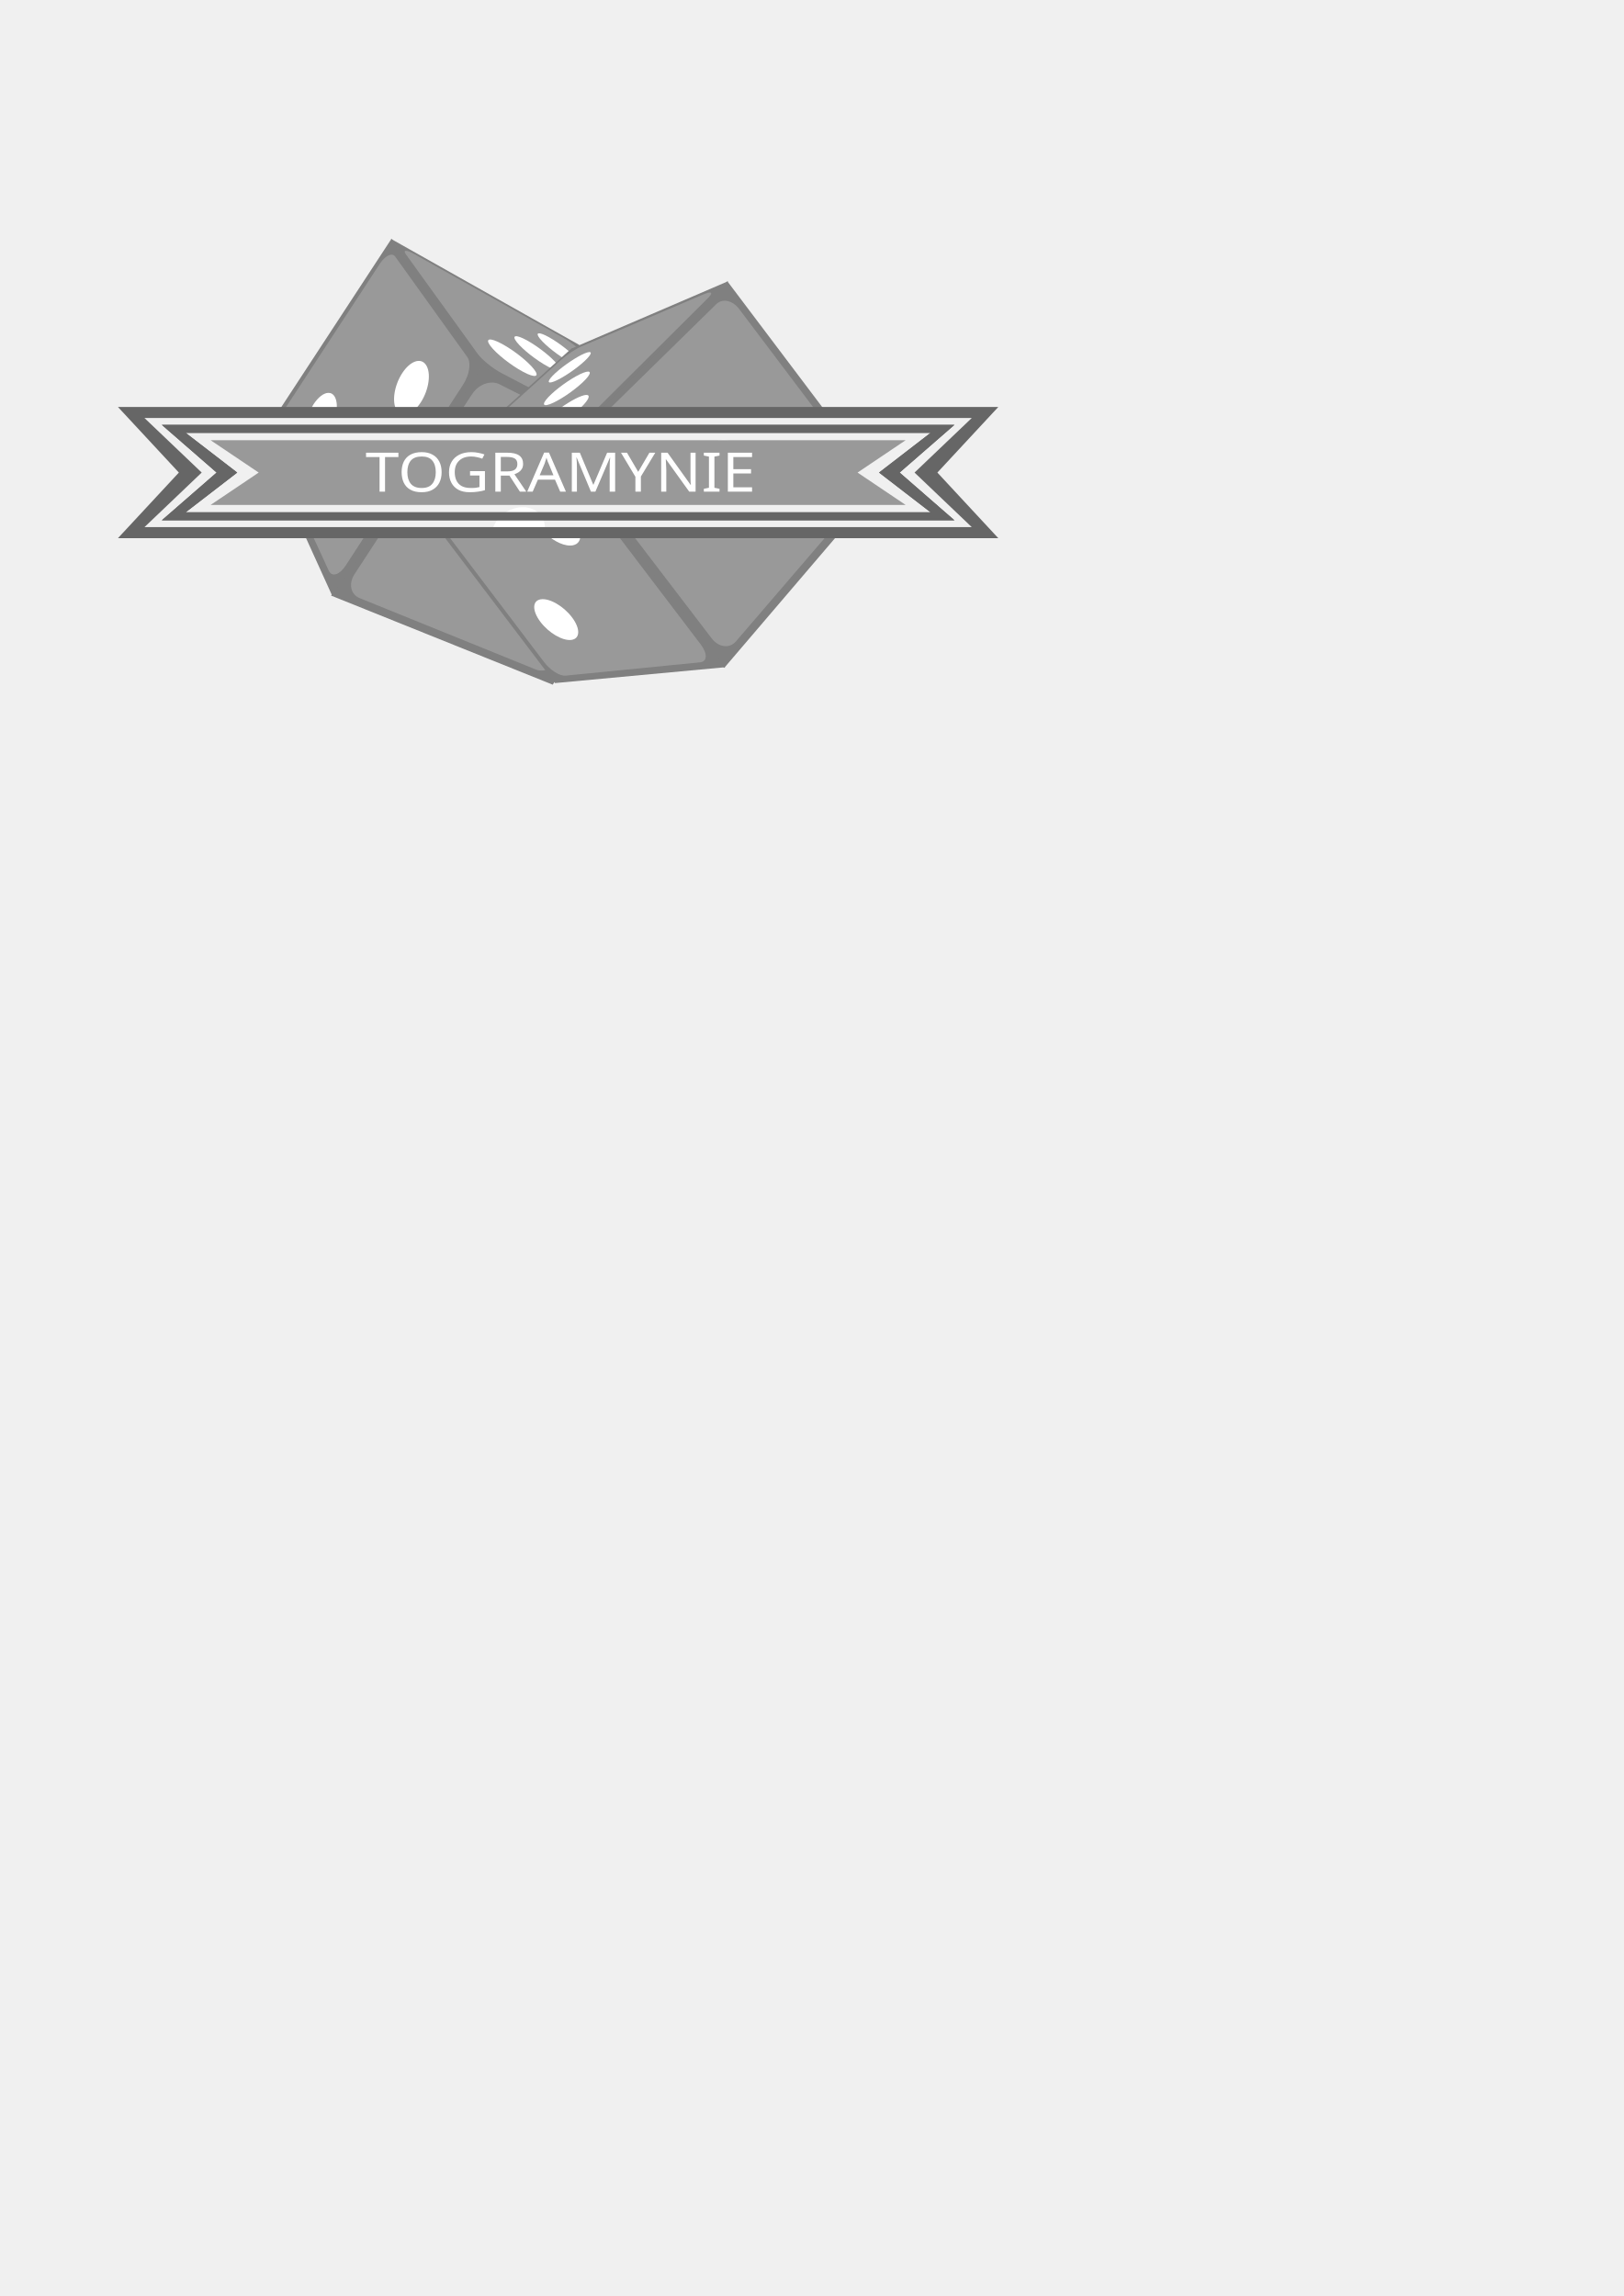
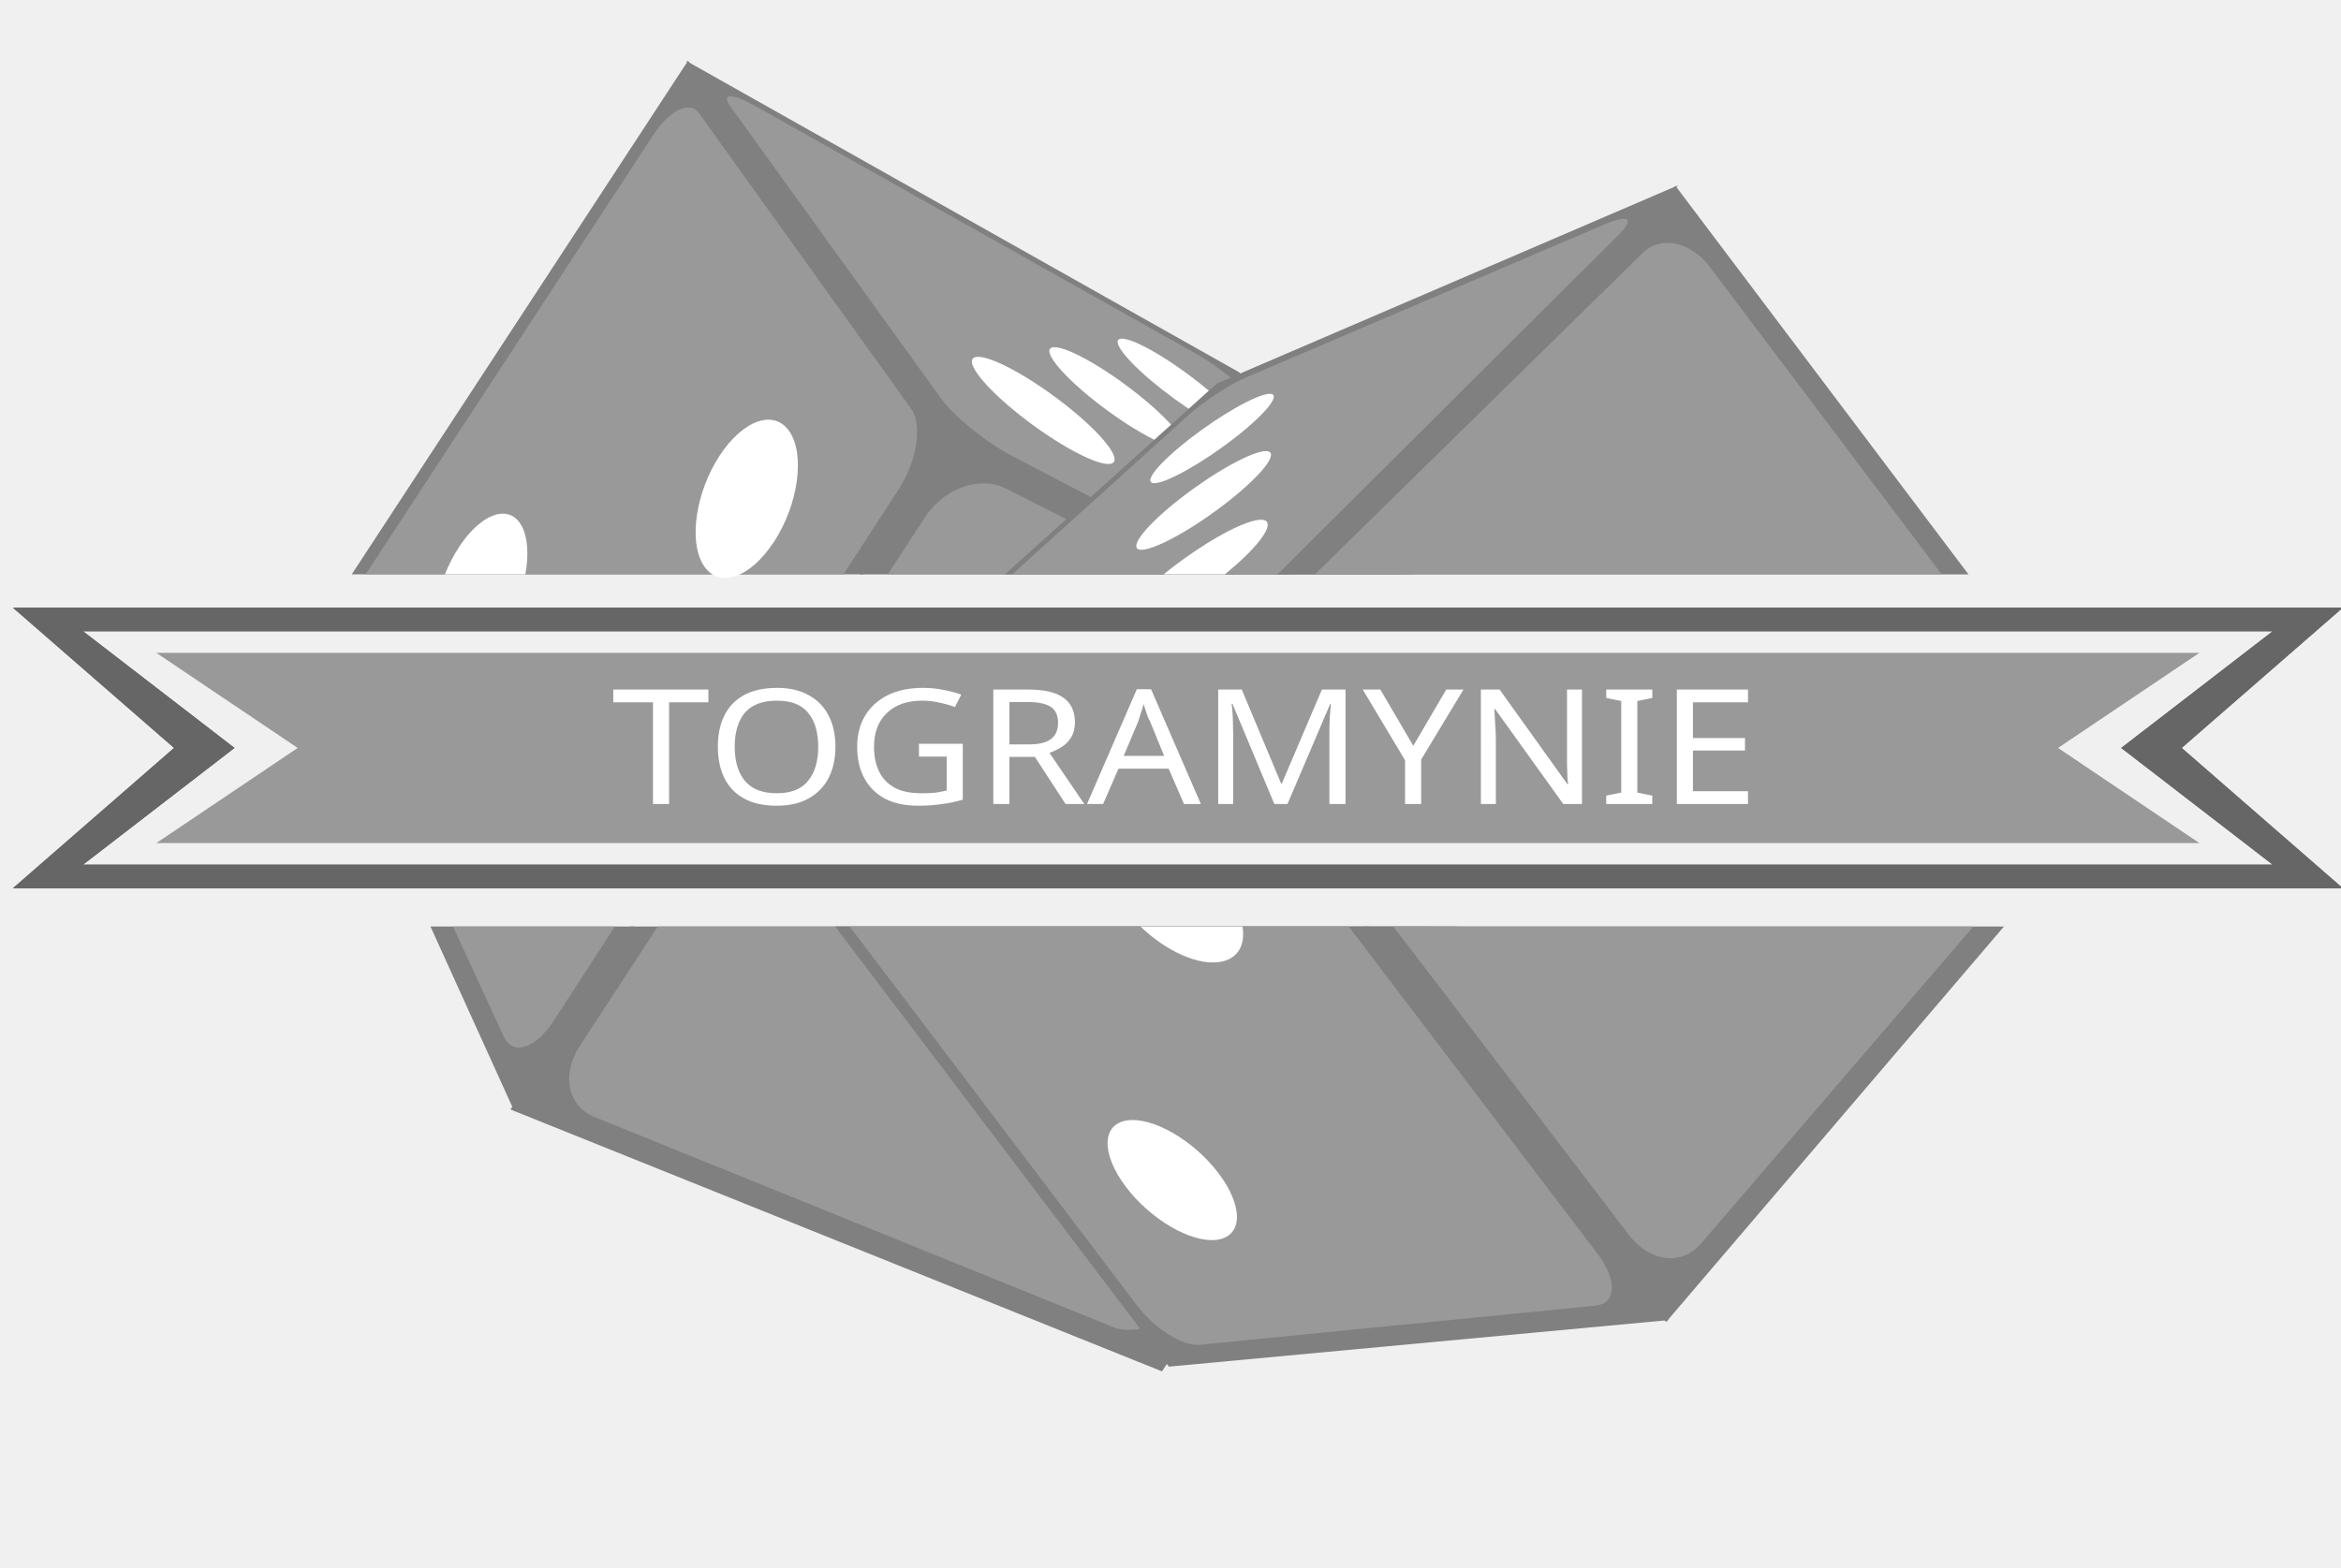
- <svg xmlns="http://www.w3.org/2000/svg" id="svg8" version="1.1" viewBox="0 0 210 297" height="297mm" width="210mm">
+ <svg xmlns="http://www.w3.org/2000/svg" id="svg8" version="1.1" viewBox="0 0 103 69" height="69mm" width="103mm">
  <defs id="defs2" />
-   <g id="layer1">
-     <g transform="translate(-2.460574)" id="g5519">
-       <path style="opacity:1;fill:#808080;fill-opacity:1;fill-rule:nonzero;stroke:none;stroke-width:0.698;stroke-miterlimit:4;stroke-dasharray:none;stroke-opacity:1" d="m 244.73,178.412 -15.498,23.754 h 62.152 z m -53.717,82.326 -19.865,30.447 108.332,43.557 49.08,-74.004 z" transform="scale(0.2645833)" id="rect4650" />
-       <path style="opacity:1;fill:#999999;fill-opacity:1;fill-rule:nonzero;stroke:none;stroke-width:0.653;stroke-miterlimit:4;stroke-dasharray:none;stroke-opacity:1" d="m 250.02,187.031 c -3.618,-0.089 -7.558,1.995 -9.9,5.582 l -6.236,9.553 h 47.869 l -28.291,-14.297 h -0.002 c -1.064,-0.538 -2.233,-0.808 -3.439,-0.838 z m -54.375,73.707 -13.008,19.926 c -3.078,4.714 -1.959,9.965 2.48,11.764 l 86.164,34.916 c 3.882,1.573 9.316,-0.675 12.205,-5.033 l 40.814,-61.572 z" transform="scale(0.2645833)" id="rect4652" />
-       <path id="circle4654" d="m 72.347,70.114 c -1.056,1.602 -3.185,2.336 -4.768,1.635 -1.598,-0.708 -2.037,-2.607 -0.966,-4.237 1.072,-1.631 3.236,-2.354 4.819,-1.618 1.569,0.729 1.972,2.617 0.915,4.22 z" style="opacity:1;fill:#ffffff;fill-opacity:1;fill-rule:nonzero;stroke:none;stroke-width:0.185;stroke-miterlimit:4;stroke-dasharray:none;stroke-opacity:1" />
-       <path style="opacity:1;fill:#808080;fill-opacity:1;fill-rule:nonzero;stroke:none;stroke-width:0.698;stroke-miterlimit:4;stroke-dasharray:none;stroke-opacity:1" d="m 200.666,116.732 -55.922,85.434 h 85.021 l 15.623,-24.086 z m -42.828,144.006 13.967,30.779 19.965,-30.779 z" transform="scale(0.2645833)" id="rect4644" />
-       <path style="opacity:1;fill:#999999;fill-opacity:1;fill-rule:nonzero;stroke:none;stroke-width:0.653;stroke-miterlimit:4;stroke-dasharray:none;stroke-opacity:1" d="m 200.58,124.51 c -1.666,0.078 -3.836,1.737 -5.688,4.566 l -47.83,73.09 h 79.453 l 9.189,-14.162 c 3.072,-4.733 3.981,-10.717 2.061,-13.393 l -35.303,-49.189 c -0.471,-0.656 -1.126,-0.947 -1.883,-0.912 z m -38.994,136.229 8.406,18.242 c 1.529,3.319 5.279,2.158 8.391,-2.637 l 10.127,-15.605 z" transform="scale(0.2645833)" id="rect4646" />
-       <path style="opacity:1;fill:#ffffff;fill-opacity:1;fill-rule:nonzero;stroke:none;stroke-width:0.698;stroke-miterlimit:4;stroke-dasharray:none;stroke-opacity:1" d="m 169.764,192.07 c -2.191,0.067 -4.881,2.037 -7.205,5.594 -0.919,1.406 -1.698,2.936 -2.324,4.502 h 13.381 c 0.587,-3.215 0.422,-6.175 -0.633,-8.092 -0.77,-1.399 -1.904,-2.044 -3.219,-2.004 z" transform="scale(0.2645833)" id="circle4648" />
-       <path id="circle4656" d="m 56.879,52.05 c -1.067,1.642 -2.47,2.087 -3.123,1.01 -0.642,-1.059 -0.314,-3.195 0.722,-4.786 1.035,-1.589 2.411,-2.072 3.084,-1.063 0.684,1.026 0.384,3.199 -0.682,4.839 z" style="opacity:1;fill:#ffffff;fill-opacity:1;fill-rule:nonzero;stroke:none;stroke-width:0.185;stroke-miterlimit:4;stroke-dasharray:none;stroke-opacity:1" />
-       <path style="opacity:1;fill:#808080;fill-opacity:1;fill-rule:nonzero;stroke:none;stroke-width:0.698;stroke-miterlimit:4;stroke-dasharray:none;stroke-opacity:1" d="m 200.336,116.732 44.395,62.012 44.883,23.422 h 31.453 l -28.76,-33.619 z" transform="scale(0.2645833)" id="rect4625" />
-       <path style="opacity:1;fill:#999999;fill-opacity:1;fill-rule:nonzero;stroke:none;stroke-width:0.653;stroke-miterlimit:4;stroke-dasharray:none;stroke-opacity:1" d="m 207.695,122.631 c -0.733,0.027 -0.778,0.611 0.045,1.752 l 34.988,48.498 c 2.165,3.001 7.425,7.279 11.725,9.529 l 37.742,19.756 h 27.303 l -24.807,-29.123 c -2.008,-2.357 -6.202,-5.693 -9.447,-7.518 l -73.467,-41.309 c -1.931,-1.085 -3.35,-1.613 -4.082,-1.586 z" transform="scale(0.2645833)" id="rect4625-0" />
-       <path id="circle4648-2" d="m 71.517,47.752 c 0.786,1.012 0.181,1.183 -1.383,0.353 -1.585,-0.841 -3.506,-2.363 -4.256,-3.371 -0.736,-0.989 -0.051,-1.091 1.498,-0.254 1.529,0.826 3.369,2.279 4.14,3.273 z" style="opacity:1;fill:#ffffff;fill-opacity:1;fill-rule:nonzero;stroke:none;stroke-width:0.185;stroke-miterlimit:4;stroke-dasharray:none;stroke-opacity:1" />
-       <path id="circle4656-0" d="m 77.147,46.508 c 0.74,0.882 0.273,1.016 -1.069,0.278 -1.357,-0.747 -3.058,-2.083 -3.773,-2.962 -0.703,-0.864 -0.172,-0.945 1.16,-0.202 1.317,0.735 2.954,2.017 3.681,2.885 z" style="opacity:1;fill:#ffffff;fill-opacity:1;fill-rule:nonzero;stroke:none;stroke-width:0.185;stroke-miterlimit:4;stroke-dasharray:none;stroke-opacity:1" />
-       <path id="circle4656-0-1" d="m 74.507,47.091 c 0.763,0.943 0.234,1.094 -1.211,0.312 -1.463,-0.791 -3.267,-2.214 -4,-3.153 -0.72,-0.922 -0.12,-1.013 1.313,-0.226 1.415,0.778 3.148,2.14 3.897,3.067 z" style="opacity:1;fill:#ffffff;fill-opacity:1;fill-rule:nonzero;stroke:none;stroke-width:0.185;stroke-miterlimit:4;stroke-dasharray:none;stroke-opacity:1" />
-       <path style="opacity:1;fill:#808080;fill-opacity:1;fill-rule:nonzero;stroke:none;stroke-width:0.698;stroke-miterlimit:4;stroke-dasharray:none;stroke-opacity:1" d="m 364.879,137.553 -66.297,64.613 H 413.596 Z M 313.025,260.738 363.303,326.549 419.5,260.738 Z" transform="scale(0.2645833)" id="rect4650-4" />
-       <path style="opacity:1;fill:#999999;fill-opacity:1;fill-rule:nonzero;stroke:none;stroke-width:0.653;stroke-miterlimit:4;stroke-dasharray:none;stroke-opacity:1" d="m 363.451,147.023 c -1.477,0.018 -2.875,0.555 -3.994,1.652 l -54.541,53.49 h 104.234 l -38.559,-51.121 c -1.995,-2.644 -4.679,-4.052 -7.141,-4.021 z m -45.492,113.715 39.199,51.332 c 3.435,4.498 8.757,5.14 11.914,1.463 l 45.338,-52.795 z" transform="scale(0.2645833)" id="rect4652-3" />
-       <path id="circle4654-4" d="m 98.488,58.194 c 1.162,1.533 1.154,3.808 -0.026,5.094 -1.191,1.298 -3.124,1.097 -4.307,-0.46 -1.184,-1.559 -1.153,-3.864 0.06,-5.137 1.202,-1.261 3.111,-1.03 4.273,0.504 z" style="opacity:1;fill:#ffffff;fill-opacity:1;fill-rule:nonzero;stroke:none;stroke-width:0.185;stroke-miterlimit:4;stroke-dasharray:none;stroke-opacity:1" />
-       <path style="opacity:1;fill:#808080;fill-opacity:1;fill-rule:nonzero;stroke:none;stroke-width:0.698;stroke-miterlimit:4;stroke-dasharray:none;stroke-opacity:1" d="m 225.133,260.738 55.494,73.219 83.088,-7.74 -49.775,-65.479 z" transform="scale(0.2645833)" id="rect4644-6" />
-       <path style="opacity:1;fill:#999999;fill-opacity:1;fill-rule:nonzero;stroke:none;stroke-width:0.653;stroke-miterlimit:4;stroke-dasharray:none;stroke-opacity:1" d="m 227.547,260.738 47.725,62.963 c 2.992,3.947 7.643,6.901 10.457,6.623 l 65.787,-6.51 c 3.572,-0.353 3.717,-4.273 0.289,-8.783 l -41.268,-54.293 z" transform="scale(0.2645833)" id="rect4646-9" />
-       <path id="circle4648-23" d="m 76.43,79.841 c 1.116,1.47 1.077,2.786 -0.071,2.935 -1.13,0.147 -2.912,-0.894 -3.995,-2.323 -1.084,-1.429 -1.084,-2.737 0.014,-2.925 1.116,-0.191 2.937,0.843 4.052,2.313 z" style="opacity:1;fill:#ffffff;fill-opacity:1;fill-rule:nonzero;stroke:none;stroke-width:0.185;stroke-miterlimit:4;stroke-dasharray:none;stroke-opacity:1" />
-       <path style="opacity:1;fill:#ffffff;fill-opacity:1;fill-rule:nonzero;stroke:none;stroke-width:0.698;stroke-miterlimit:4;stroke-dasharray:none;stroke-opacity:1" d="m 275.91,260.738 c 4.252,4.128 9.781,6.639 13.529,5.836 2.767,-0.593 3.917,-2.853 3.432,-5.836 z" transform="scale(0.2645833)" id="circle4656-6" />
-       <path style="opacity:1;fill:#808080;fill-opacity:1;fill-rule:nonzero;stroke:none;stroke-width:0.698;stroke-miterlimit:4;stroke-dasharray:none;stroke-opacity:1" d="m 365.344,137.434 -76.754,32.99 -35.221,31.742 h 47.266 z" transform="scale(0.2645833)" id="rect4625-2" />
-       <path style="opacity:1;fill:#999999;fill-opacity:1;fill-rule:nonzero;stroke:none;stroke-width:0.653;stroke-miterlimit:4;stroke-dasharray:none;stroke-opacity:1" d="m 356.359,143.012 c -0.592,-0.037 -1.622,0.235 -3.045,0.842 l -59.895,25.568 c -2.754,1.176 -7.031,3.997 -9.654,6.367 l -29.195,26.377 h 44.131 l 56.766,-56.531 c 1.652,-1.645 1.88,-2.562 0.893,-2.623 z" transform="scale(0.2645833)" id="rect4625-0-3" />
-       <path style="opacity:1;fill:#ffffff;fill-opacity:1;fill-rule:nonzero;stroke:none;stroke-width:0.698;stroke-miterlimit:4;stroke-dasharray:none;stroke-opacity:1" d="m 295.713,193.088 c -0.551,0.041 -1.271,0.214 -2.156,0.533 -3.682,1.327 -9.226,4.813 -13.812,8.545 h 10.195 c 1.21,-0.995 2.37,-2.001 3.389,-2.996 4.016,-3.923 4.774,-6.257 2.385,-6.082 z" transform="scale(0.2645833)" id="circle4648-2-7" />
-       <path id="circle4656-0-6" d="m 78.085,45.709 c 1.046,-0.435 1.048,0.007 -0.035,1.012 -1.103,1.025 -2.872,2.208 -3.91,2.618 -1.016,0.401 -0.92,-0.104 0.175,-1.103 1.075,-0.981 2.747,-2.101 3.771,-2.527 z" style="opacity:1;fill:#ffffff;fill-opacity:1;fill-rule:nonzero;stroke:none;stroke-width:0.185;stroke-miterlimit:4;stroke-dasharray:none;stroke-opacity:1" />
-       <path id="circle4656-0-1-5" d="m 77.896,48.222 c 1.139,-0.445 1.139,0.083 -0.046,1.209 -1.209,1.15 -3.144,2.441 -4.274,2.853 -1.102,0.402 -0.987,-0.2 0.212,-1.316 1.175,-1.094 2.995,-2.311 4.107,-2.745 z" style="opacity:1;fill:#ffffff;fill-opacity:1;fill-rule:nonzero;stroke:none;stroke-width:0.185;stroke-miterlimit:4;stroke-dasharray:none;stroke-opacity:1" />
-     </g>
-     <path id="path5107" d="m 20.927,54.955 7.092,6.174 -7.092,6.175 H 123.441 l -7.091,-6.175 7.091,-6.174 z m 3.086,1.037 h 96.343 l -6.665,5.137 6.665,5.138 H 24.013 l 6.665,-5.138 z" style="opacity:1;fill:#666666;fill-opacity:1;fill-rule:nonzero;stroke:none;stroke-width:0.259;stroke-miterlimit:4;stroke-dasharray:none;stroke-opacity:1" />
-     <path style="opacity:1;fill:#999999;fill-opacity:1;fill-rule:nonzero;stroke:none;stroke-width:0.2;stroke-miterlimit:4;stroke-dasharray:none;stroke-opacity:1" d="m 27.239,56.944 6.219,4.185 -6.219,4.186 h 89.891 l -6.219,-4.186 6.219,-4.185 z" id="path5101" />
-     <text transform="scale(1.054524,0.9482955)" id="text5527" y="67.067" x="44.818" style="font-style:normal;font-variant:normal;font-weight:normal;font-stretch:normal;font-size:7.44px;line-height:1.25;font-family:'Berlin Sans FB Demi';-inkscape-font-specification:'Berlin Sans FB Demi';letter-spacing:0px;word-spacing:0px;fill:#ffffff;fill-opacity:1;stroke:none;stroke-width:0.279;" xml:space="preserve">
-       <tspan style="font-style:normal;font-variant:normal;font-weight:normal;font-stretch:normal;font-size:7.44px;font-family:'Berlin Sans FB Demi';-inkscape-font-specification:'Berlin Sans FB Demi';stroke-width:0.279;fill:#ffffff;" y="67.067" x="44.818" id="tspan5525">TOGRAMYNIE</tspan>
+   <g id="layer1" transform="translate(-8.454208,-1.941824)">
+     <path id="rect4650" d="m 50.385,20.936 -4.101,6.285 H 62.729 Z M 36.172,42.718 30.916,50.773 59.579,62.298 72.565,42.718 Z" style="opacity:1;fill:#808080;fill-opacity:1;fill-rule:nonzero;stroke:none;stroke-width:0.185;stroke-miterlimit:4;stroke-dasharray:none;stroke-opacity:1" />
+     <path id="rect4652" d="m 51.784,23.216 c -0.957,-0.024 -2,0.528 -2.619,1.477 l -1.65,2.527 h 12.665 l -7.485,-3.783 h -5.3e-4 c -0.281,-0.142 -0.591,-0.214 -0.91,-0.222 z m -14.387,19.502 -3.442,5.272 c -0.814,1.247 -0.518,2.636 0.656,3.112 l 22.798,9.238 c 1.027,0.416 2.465,-0.178 3.229,-1.332 L 71.438,42.718 Z" style="opacity:1;fill:#999999;fill-opacity:1;fill-rule:nonzero;stroke:none;stroke-width:0.173;stroke-miterlimit:4;stroke-dasharray:none;stroke-opacity:1" />
+     <path id="rect4644" d="M 38.726,4.616 23.93,27.22 h 22.495 l 4.134,-6.373 z m -11.332,38.102 3.695,8.144 5.282,-8.144 z" style="opacity:1;fill:#808080;fill-opacity:1;fill-rule:nonzero;stroke:none;stroke-width:0.185;stroke-miterlimit:4;stroke-dasharray:none;stroke-opacity:1" />
+     <path id="rect4646" d="m 38.703,6.674 c -0.441,0.021 -1.015,0.459 -1.505,1.208 L 24.543,27.22 h 21.022 l 2.431,-3.747 c 0.813,-1.252 1.053,-2.836 0.545,-3.543 L 39.201,6.915 C 39.077,6.742 38.904,6.665 38.703,6.674 Z m -10.317,36.044 2.224,4.827 c 0.405,0.878 1.397,0.571 2.22,-0.698 l 2.679,-4.129 z" style="opacity:1;fill:#999999;fill-opacity:1;fill-rule:nonzero;stroke:none;stroke-width:0.173;stroke-miterlimit:4;stroke-dasharray:none;stroke-opacity:1" />
+     <path id="circle4648" d="m 30.55,24.549 c -0.58,0.018 -1.291,0.539 -1.906,1.48 -0.243,0.372 -0.449,0.777 -0.615,1.191 h 3.54 c 0.155,-0.851 0.112,-1.634 -0.167,-2.141 -0.204,-0.37 -0.504,-0.541 -0.852,-0.53 z" style="opacity:1;fill:#ffffff;fill-opacity:1;fill-rule:nonzero;stroke:none;stroke-width:0.185;stroke-miterlimit:4;stroke-dasharray:none;stroke-opacity:1" />
+     <path style="opacity:1;fill:#ffffff;fill-opacity:1;fill-rule:nonzero;stroke:none;stroke-width:0.185;stroke-miterlimit:4;stroke-dasharray:none;stroke-opacity:1" d="m 42.512,25.78 c -1.067,1.642 -2.47,2.087 -3.123,1.01 -0.642,-1.059 -0.314,-3.195 0.722,-4.786 1.035,-1.589 2.411,-2.072 3.084,-1.063 0.684,1.026 0.384,3.199 -0.682,4.839 z" id="circle4656" />
+     <path id="rect4625" d="m 38.639,4.616 11.746,16.407 11.875,6.197 h 8.322 L 62.973,18.325 Z" style="opacity:1;fill:#808080;fill-opacity:1;fill-rule:nonzero;stroke:none;stroke-width:0.185;stroke-miterlimit:4;stroke-dasharray:none;stroke-opacity:1" />
+     <path id="rect4625-0" d="m 40.586,6.177 c -0.194,0.007 -0.206,0.162 0.012,0.464 l 9.257,12.832 c 0.573,0.794 1.964,1.926 3.102,2.521 l 9.986,5.227 h 7.224 L 63.604,19.515 c -0.531,-0.624 -1.641,-1.506 -2.5,-1.989 L 41.666,6.596 C 41.155,6.309 40.78,6.17 40.586,6.177 Z" style="opacity:1;fill:#999999;fill-opacity:1;fill-rule:nonzero;stroke:none;stroke-width:0.173;stroke-miterlimit:4;stroke-dasharray:none;stroke-opacity:1" />
+     <path style="opacity:1;fill:#ffffff;fill-opacity:1;fill-rule:nonzero;stroke:none;stroke-width:0.185;stroke-miterlimit:4;stroke-dasharray:none;stroke-opacity:1" d="m 57.15,21.482 c 0.786,1.012 0.181,1.183 -1.383,0.353 -1.585,-0.841 -3.506,-2.363 -4.256,-3.371 -0.736,-0.989 -0.051,-1.091 1.498,-0.254 1.529,0.826 3.369,2.279 4.14,3.273 z" id="circle4648-2" />
+     <path style="opacity:1;fill:#ffffff;fill-opacity:1;fill-rule:nonzero;stroke:none;stroke-width:0.185;stroke-miterlimit:4;stroke-dasharray:none;stroke-opacity:1" d="m 62.78,20.239 c 0.74,0.882 0.273,1.016 -1.069,0.278 -1.357,-0.747 -3.058,-2.083 -3.773,-2.962 -0.703,-0.864 -0.172,-0.945 1.16,-0.202 1.317,0.735 2.954,2.017 3.681,2.885 z" id="circle4656-0" />
+     <path style="opacity:1;fill:#ffffff;fill-opacity:1;fill-rule:nonzero;stroke:none;stroke-width:0.185;stroke-miterlimit:4;stroke-dasharray:none;stroke-opacity:1" d="m 60.14,20.822 c 0.763,0.943 0.234,1.094 -1.211,0.312 -1.463,-0.791 -3.267,-2.214 -4,-3.153 -0.72,-0.922 -0.12,-1.013 1.313,-0.226 1.415,0.778 3.148,2.14 3.897,3.067 z" id="circle4656-0-1" />
+     <path id="rect4650-4" d="m 82.174,10.125 -17.541,17.096 h 30.431 z M 68.454,42.718 81.757,60.13 96.626,42.718 Z" style="opacity:1;fill:#808080;fill-opacity:1;fill-rule:nonzero;stroke:none;stroke-width:0.185;stroke-miterlimit:4;stroke-dasharray:none;stroke-opacity:1" />
+     <path id="rect4652-3" d="m 81.796,12.631 c -0.391,0.005 -0.761,0.147 -1.057,0.437 L 66.309,27.22 H 93.888 L 83.686,13.695 C 83.158,12.995 82.448,12.623 81.796,12.631 Z m -12.036,30.087 10.371,13.582 c 0.909,1.19 2.317,1.36 3.152,0.387 l 11.996,-13.969 z" style="opacity:1;fill:#999999;fill-opacity:1;fill-rule:nonzero;stroke:none;stroke-width:0.173;stroke-miterlimit:4;stroke-dasharray:none;stroke-opacity:1" />
+     <path id="rect4644-6" d="M 45.2,42.718 59.882,62.09 81.866,60.042 68.696,42.718 Z" style="opacity:1;fill:#808080;fill-opacity:1;fill-rule:nonzero;stroke:none;stroke-width:0.185;stroke-miterlimit:4;stroke-dasharray:none;stroke-opacity:1" />
+     <path id="rect4646-9" d="m 45.838,42.718 12.627,16.659 c 0.792,1.044 2.022,1.826 2.767,1.752 l 17.406,-1.722 c 0.945,-0.094 0.984,-1.131 0.076,-2.324 L 67.796,42.718 Z" style="opacity:1;fill:#999999;fill-opacity:1;fill-rule:nonzero;stroke:none;stroke-width:0.173;stroke-miterlimit:4;stroke-dasharray:none;stroke-opacity:1" />
+     <path style="opacity:1;fill:#ffffff;fill-opacity:1;fill-rule:nonzero;stroke:none;stroke-width:0.185;stroke-miterlimit:4;stroke-dasharray:none;stroke-opacity:1" d="m 62.063,53.572 c 1.116,1.47 1.077,2.786 -0.071,2.935 -1.13,0.147 -2.912,-0.894 -3.995,-2.323 -1.084,-1.429 -1.084,-2.737 0.014,-2.925 1.116,-0.191 2.937,0.843 4.052,2.313 z" id="circle4648-23" />
+     <path id="circle4656-6" d="m 58.634,42.718 c 1.125,1.092 2.588,1.757 3.58,1.544 0.732,-0.157 1.036,-0.755 0.908,-1.544 z" style="opacity:1;fill:#ffffff;fill-opacity:1;fill-rule:nonzero;stroke:none;stroke-width:0.185;stroke-miterlimit:4;stroke-dasharray:none;stroke-opacity:1" />
+     <path id="rect4625-2" d="m 82.297,10.093 -20.308,8.729 -9.319,8.398 h 12.506 z" style="opacity:1;fill:#808080;fill-opacity:1;fill-rule:nonzero;stroke:none;stroke-width:0.185;stroke-miterlimit:4;stroke-dasharray:none;stroke-opacity:1" />
+     <path id="rect4625-0-3" d="m 79.92,11.569 c -0.157,-0.01 -0.429,0.062 -0.806,0.223 L 63.267,18.557 c -0.729,0.311 -1.86,1.057 -2.554,1.685 l -7.725,6.979 h 11.676 l 15.019,-14.957 c 0.437,-0.435 0.497,-0.678 0.236,-0.694 z" style="opacity:1;fill:#999999;fill-opacity:1;fill-rule:nonzero;stroke:none;stroke-width:0.173;stroke-miterlimit:4;stroke-dasharray:none;stroke-opacity:1" />
+     <path id="circle4648-2-7" d="m 63.874,24.818 c -0.146,0.011 -0.336,0.057 -0.571,0.141 -0.974,0.351 -2.441,1.274 -3.655,2.261 h 2.698 c 0.32,-0.263 0.627,-0.53 0.897,-0.793 1.063,-1.038 1.263,-1.656 0.631,-1.609 z" style="opacity:1;fill:#ffffff;fill-opacity:1;fill-rule:nonzero;stroke:none;stroke-width:0.185;stroke-miterlimit:4;stroke-dasharray:none;stroke-opacity:1" />
+     <path style="opacity:1;fill:#ffffff;fill-opacity:1;fill-rule:nonzero;stroke:none;stroke-width:0.185;stroke-miterlimit:4;stroke-dasharray:none;stroke-opacity:1" d="m 63.718,19.44 c 1.046,-0.435 1.048,0.007 -0.035,1.012 -1.103,1.025 -2.872,2.208 -3.91,2.618 -1.016,0.401 -0.92,-0.104 0.175,-1.103 1.075,-0.981 2.747,-2.101 3.771,-2.527 z" id="circle4656-0-6" />
+     <path style="opacity:1;fill:#ffffff;fill-opacity:1;fill-rule:nonzero;stroke:none;stroke-width:0.185;stroke-miterlimit:4;stroke-dasharray:none;stroke-opacity:1" d="m 63.529,21.952 c 1.139,-0.445 1.139,0.083 -0.046,1.209 -1.209,1.15 -3.144,2.441 -4.274,2.853 -1.102,0.402 -0.987,-0.2 0.212,-1.316 1.175,-1.094 2.995,-2.311 4.107,-2.745 z" id="circle4656-0-1-5" />
+     <path id="path5107" d="m 9.021,28.686 7.092,6.174 -7.092,6.175 H 111.535 l -7.091,-6.175 7.091,-6.174 z m 3.086,1.037 h 96.343 l -6.665,5.137 6.665,5.138 H 12.107 l 6.665,-5.138 z" style="opacity:1;fill:#666666;fill-opacity:1;fill-rule:nonzero;stroke:none;stroke-width:0.259;stroke-miterlimit:4;stroke-dasharray:none;stroke-opacity:1" />
+     <path style="opacity:1;fill:#999999;fill-opacity:1;fill-rule:nonzero;stroke:none;stroke-width:0.2;stroke-miterlimit:4;stroke-dasharray:none;stroke-opacity:1" d="m 15.333,30.675 6.219,4.185 -6.219,4.186 h 89.891 l -6.219,-4.186 6.219,-4.185 z" id="path5101" />
+     <text transform="scale(1.054524,0.9482955)" id="text5527" y="39.366" x="33.527" style="font-style:normal;font-variant:normal;font-weight:normal;font-stretch:normal;font-size:7.44px;line-height:1.25;font-family:'Berlin Sans FB Demi';-inkscape-font-specification:'Berlin Sans FB Demi';letter-spacing:0px;word-spacing:0px;fill:#ffffff;fill-opacity:1;stroke:none;stroke-width:0.279" xml:space="preserve">
+       <tspan style="font-style:normal;font-variant:normal;font-weight:normal;font-stretch:normal;font-size:7.44px;font-family:'Berlin Sans FB Demi';-inkscape-font-specification:'Berlin Sans FB Demi';fill:#ffffff;stroke-width:0.279" y="39.366" x="33.527" id="tspan5525">TOGRAMYNIE</tspan>
    </text>
-     <path style="opacity:1;fill:#666666;fill-opacity:1;fill-rule:nonzero;stroke:none;stroke-width:0.259;stroke-miterlimit:4;stroke-dasharray:none;stroke-opacity:1" d="m 20.927,54.955 7.092,6.174 -7.092,6.175 H 123.441 l -7.091,-6.175 7.091,-6.174 z m 3.086,1.037 h 96.343 l -6.665,5.137 6.665,5.138 H 24.013 l 6.665,-5.138 z" id="path5531" />
-     <path id="path5548" d="m 15.257,52.646 7.877,8.483 -7.877,8.484 h 113.854 l -7.876,-8.484 7.876,-8.483 z m 3.427,1.425 H 125.684 l -7.402,7.058 7.402,7.058 H 18.685 l 7.402,-7.058 z" style="opacity:1;fill:#666666;fill-opacity:1;fill-rule:nonzero;stroke:none;stroke-width:0.32;stroke-miterlimit:4;stroke-dasharray:none;stroke-opacity:1" />
+     <path style="opacity:1;fill:#666666;fill-opacity:1;fill-rule:nonzero;stroke:none;stroke-width:0.259;stroke-miterlimit:4;stroke-dasharray:none;stroke-opacity:1" d="m 9.021,28.686 7.092,6.174 -7.092,6.175 H 111.535 l -7.091,-6.175 7.091,-6.174 z m 3.086,1.037 h 96.343 l -6.665,5.137 6.665,5.138 H 12.107 l 6.665,-5.138 z" id="path5531" />
  </g>
</svg>
